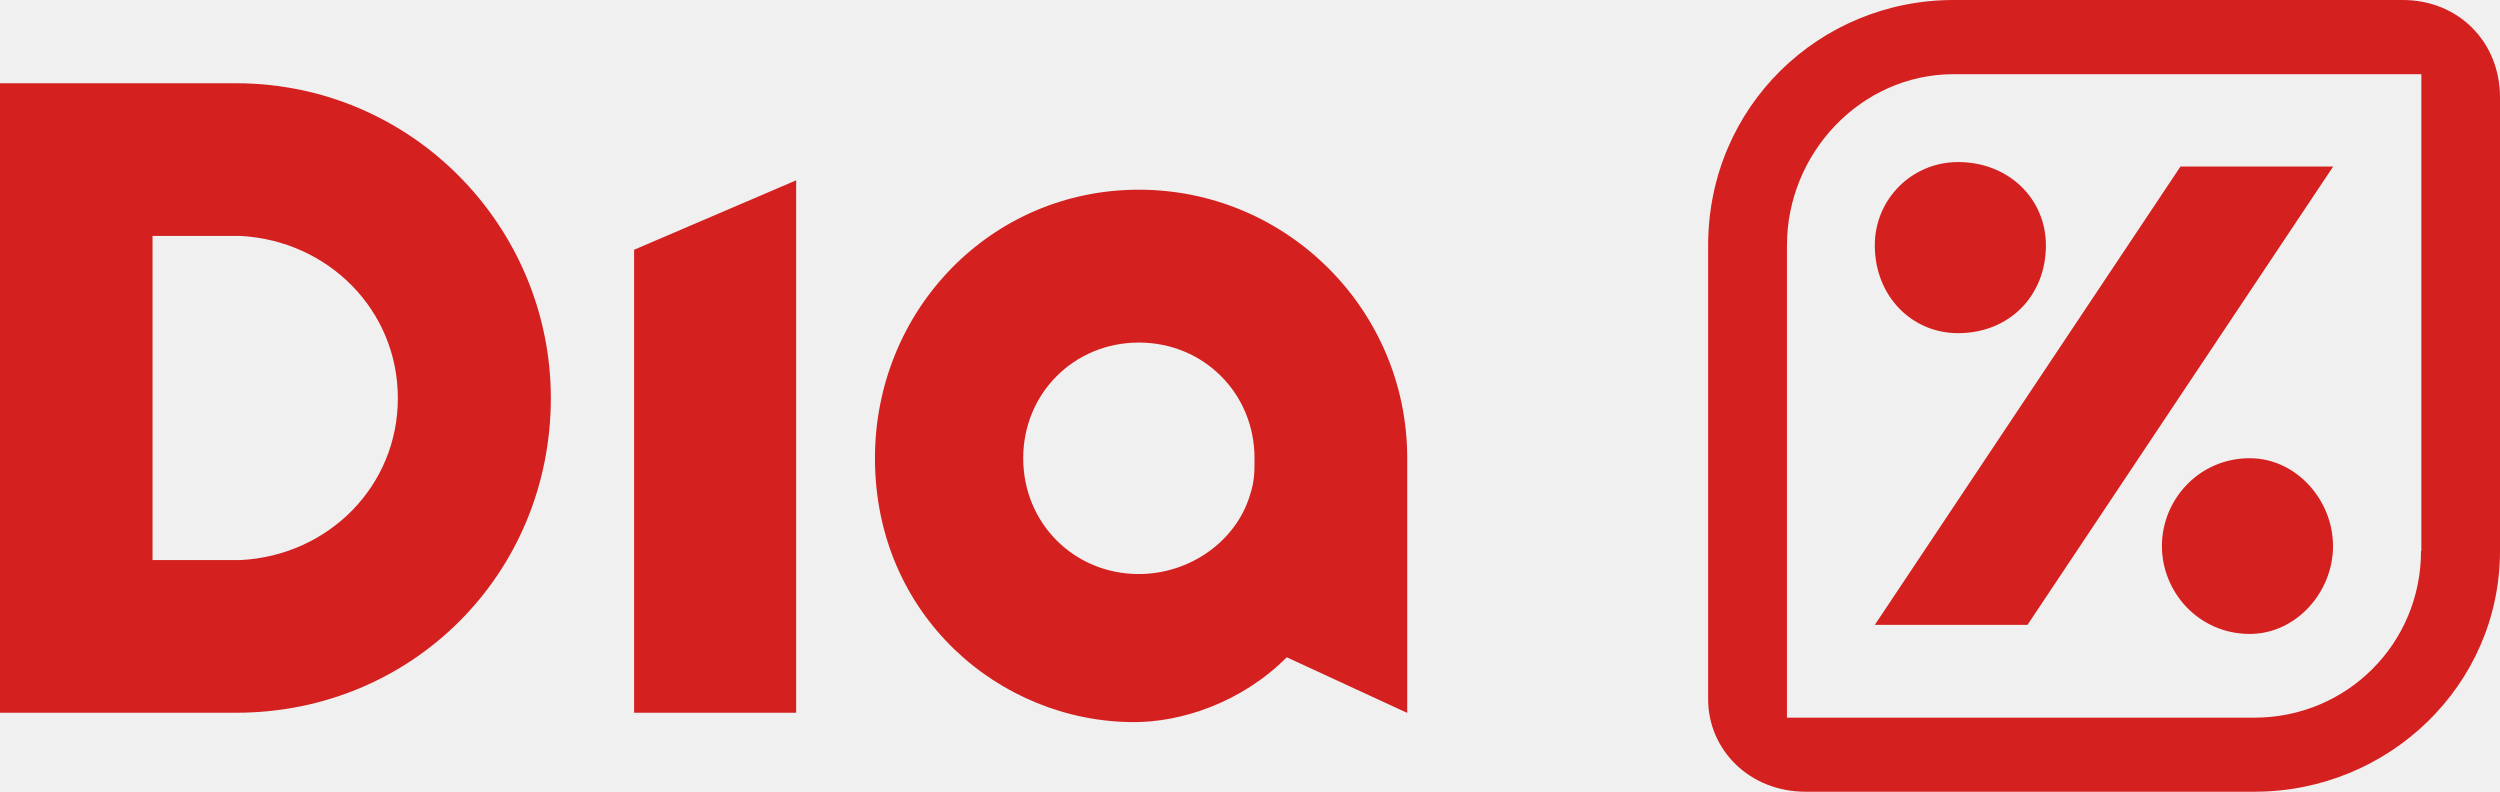
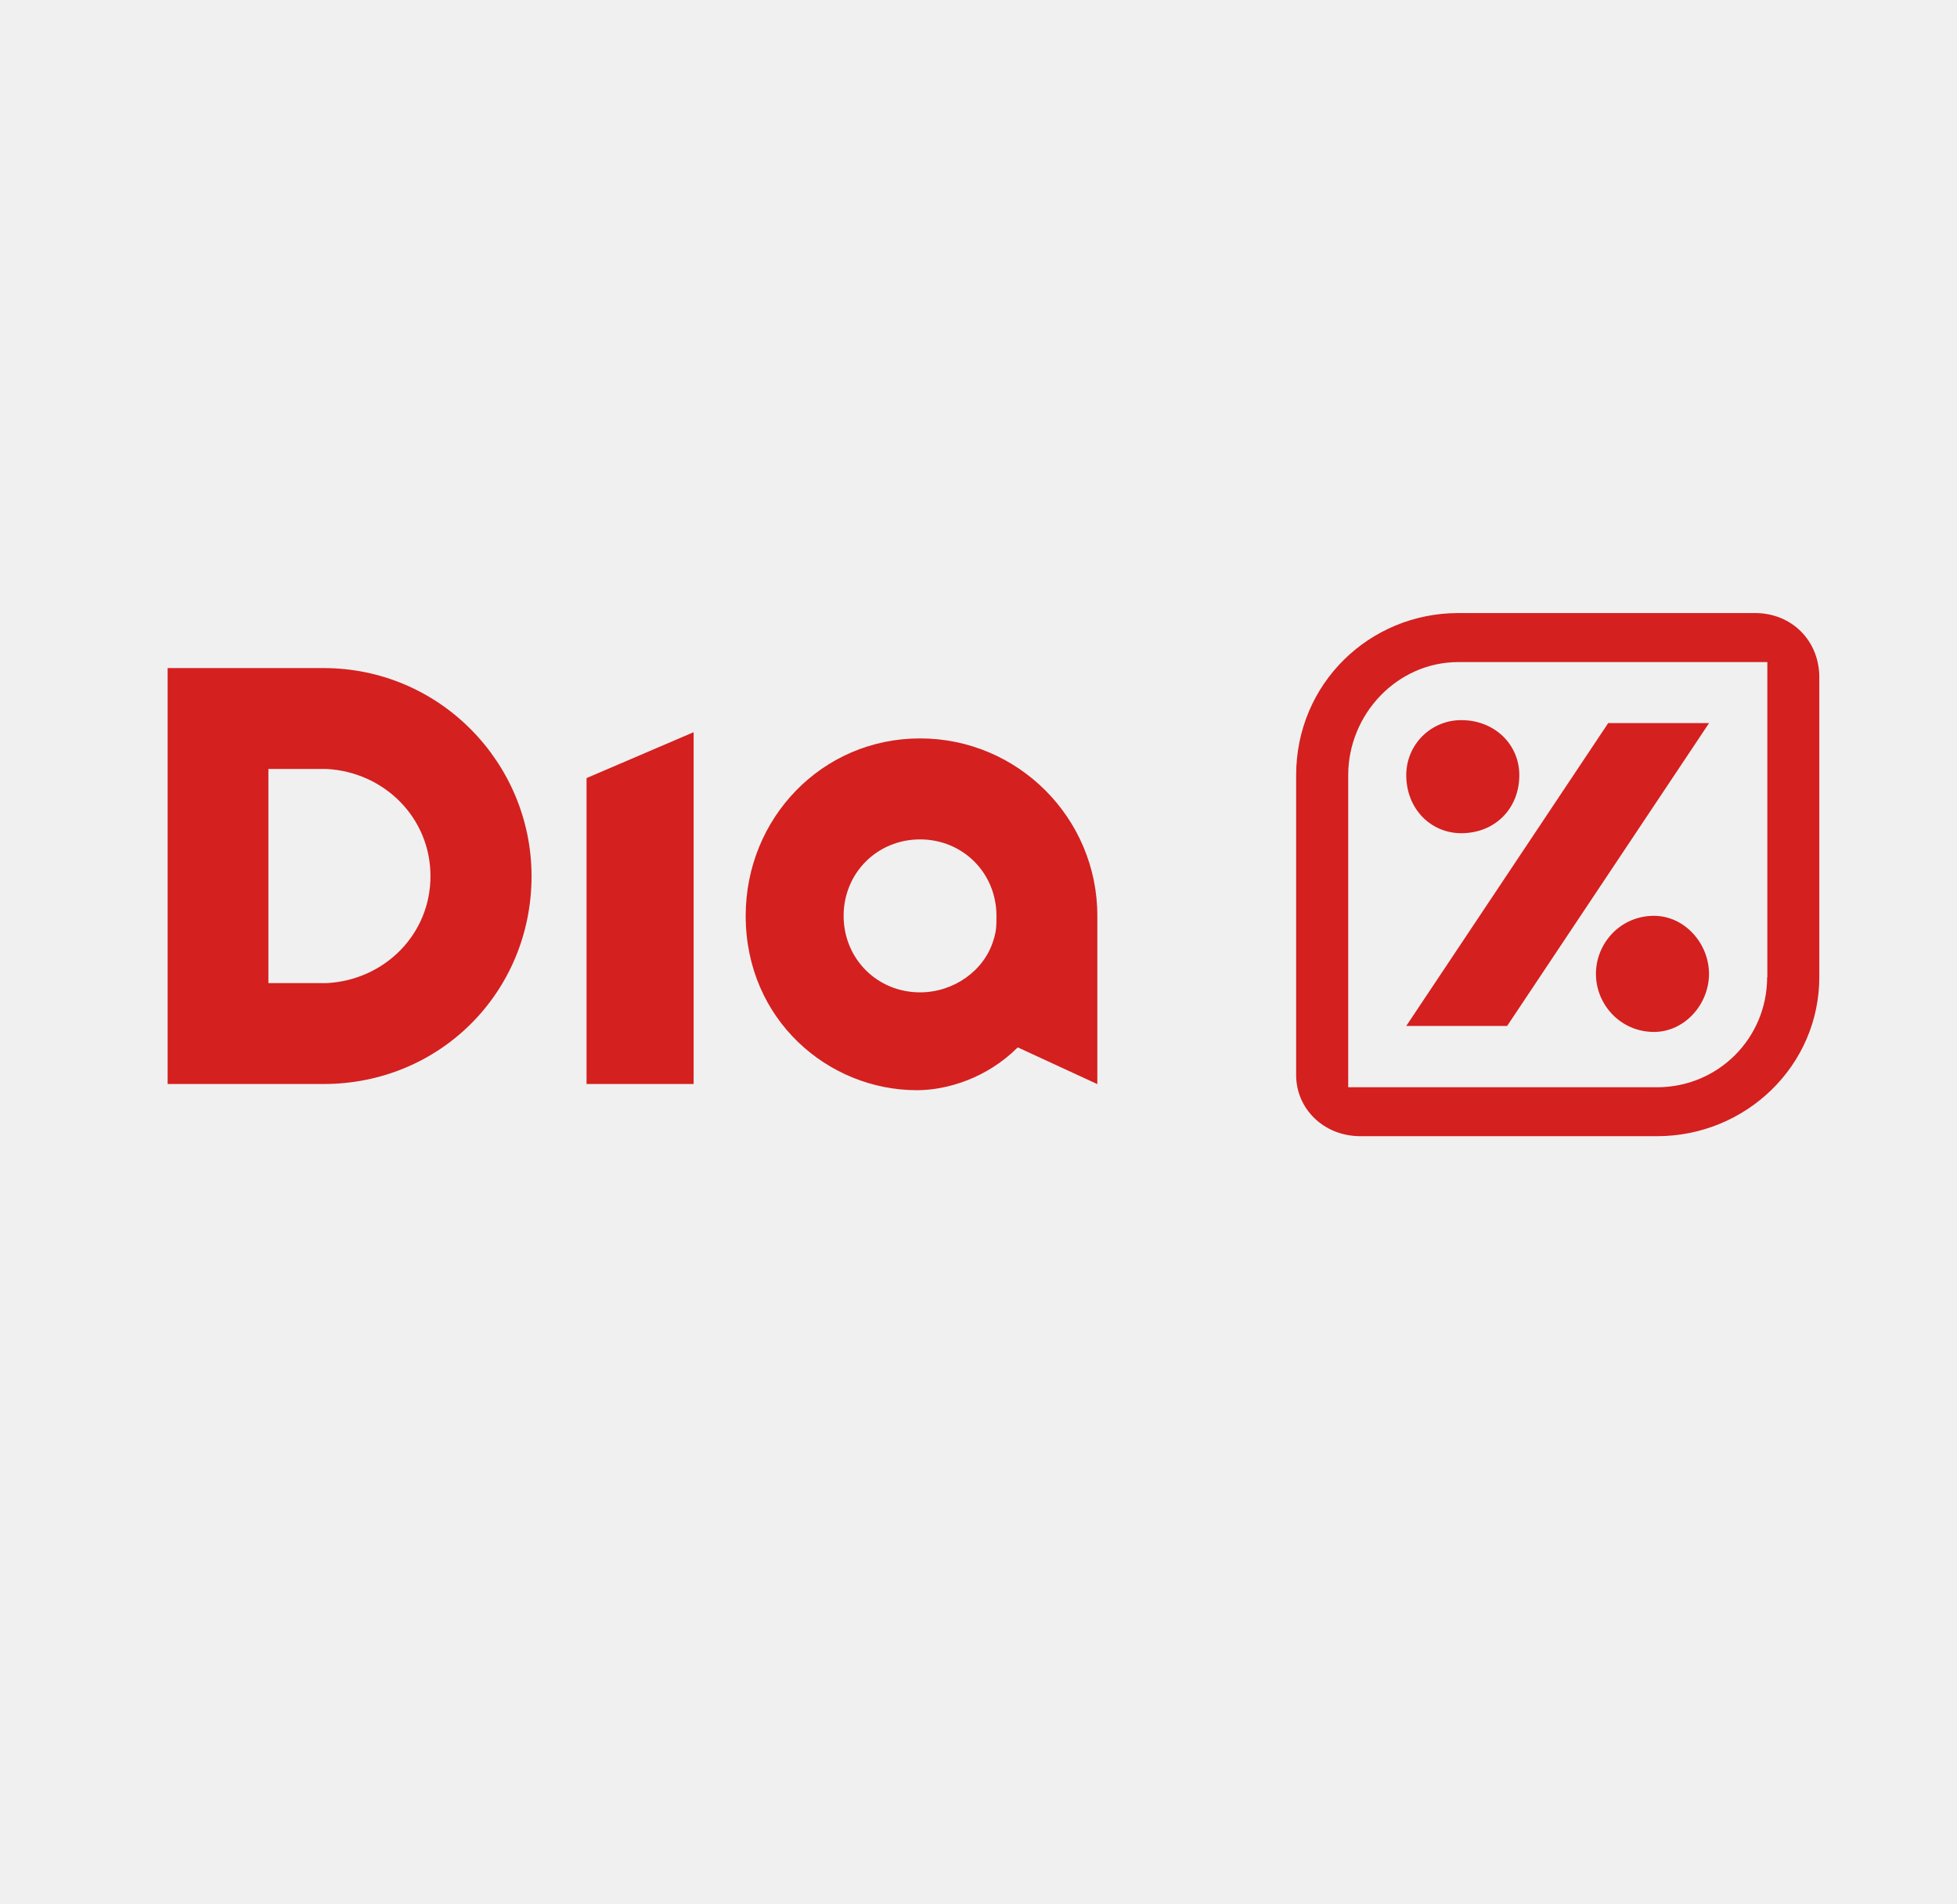
- <svg xmlns="http://www.w3.org/2000/svg" version="1.1" id="Layer_2" x="0px" y="0px" viewBox="0 0 376.848 119.341" xml:space="preserve" width="376.848" height="119.341">
-   <defs id="defs38" />
-   <style type="text/css" id="style2">
+ <svg xmlns="http://www.w3.org/2000/svg" viewBox="-38.245 -139.858 446.509 434.355" width="376.848px" height="366.59px">
+   <defs>
+     <style type="text/css" id="style2">
	.st0{fill:#FFFFFF;}
	.st1{fill:none;}
</style>
+   </defs>
  <path id="path14" class="st0" d="m 339.128,69.071 v 0 c -7.688,0 -13.244,6.275 -13.244,13.244 0,6.969 5.58,13.244 13.244,13.244 6.969,0 12.55,-6.275 12.55,-13.244 0,-6.969 -5.58,-13.244 -12.55,-13.244 z m -33.506,25.123 v 0 l 46.079,-69.095 h -23.016 l -46.079,69.095 z m 59.323,-11.137 v 0 c 0,13.963 -11.184,25.123 -25.123,25.123 H 269.362 V 37.002 c 0,-13.939 11.185,-25.818 25.123,-25.818 h 70.508 V 83.058 Z M 362.191,0 h -67.706 c -20.214,0 -37.002,16.046 -37.002,37.002 v 68.4 c 0,7.664 6.275,13.939 14.657,13.939 h 67.706 c 20.214,0 37.002,-16.046 37.002,-36.308 V 14.633 C 376.824,6.275 370.55,0 362.191,0 Z m -79.585,36.978 v 0 c 0,7.664 5.58,13.244 12.55,13.244 7.664,0 13.244,-5.58 13.244,-13.244 0,-6.969 -5.58,-12.55 -13.244,-12.55 -6.945,0 -12.55,5.58 -12.55,12.55 z M 95.583,107.438 H 120.012 V 27.183 L 95.583,37.649 Z M 188.412,74.651 v 0 c -2.108,6.969 -9.077,11.879 -16.741,11.879 -9.771,0 -17.435,-7.664 -17.435,-17.459 0,-9.771 7.664,-17.435 17.435,-17.435 9.771,0 17.435,7.664 17.435,17.435 0,2.108 0,3.497 -0.695,5.58 z M 171.671,28.596 v 0 c -22.321,0 -39.78,18.154 -39.78,40.475 0,23.734 18.848,39.78 39.062,39.78 6.969,0 16.046,-2.802 23.016,-9.771 l 18.154,8.382 V 69.095 c 0.024,-22.345 -18.13,-40.499 -40.451,-40.499 z M 36.284,84.423 H 22.992 V 35.565 H 36.236 c 13.244,0.695 23.734,11.185 23.734,24.429 0.024,13.244 -10.418,23.734 -23.686,24.429 z M 35.565,12.55 H 0 v 94.889 h 35.589 c 26.536,0 47.444,-20.956 47.444,-47.444 C 83.01,34.176 62.102,12.55 35.565,12.55" style="fill:#d4201f;fill-opacity:1;stroke-width:0.239" />
</svg>
